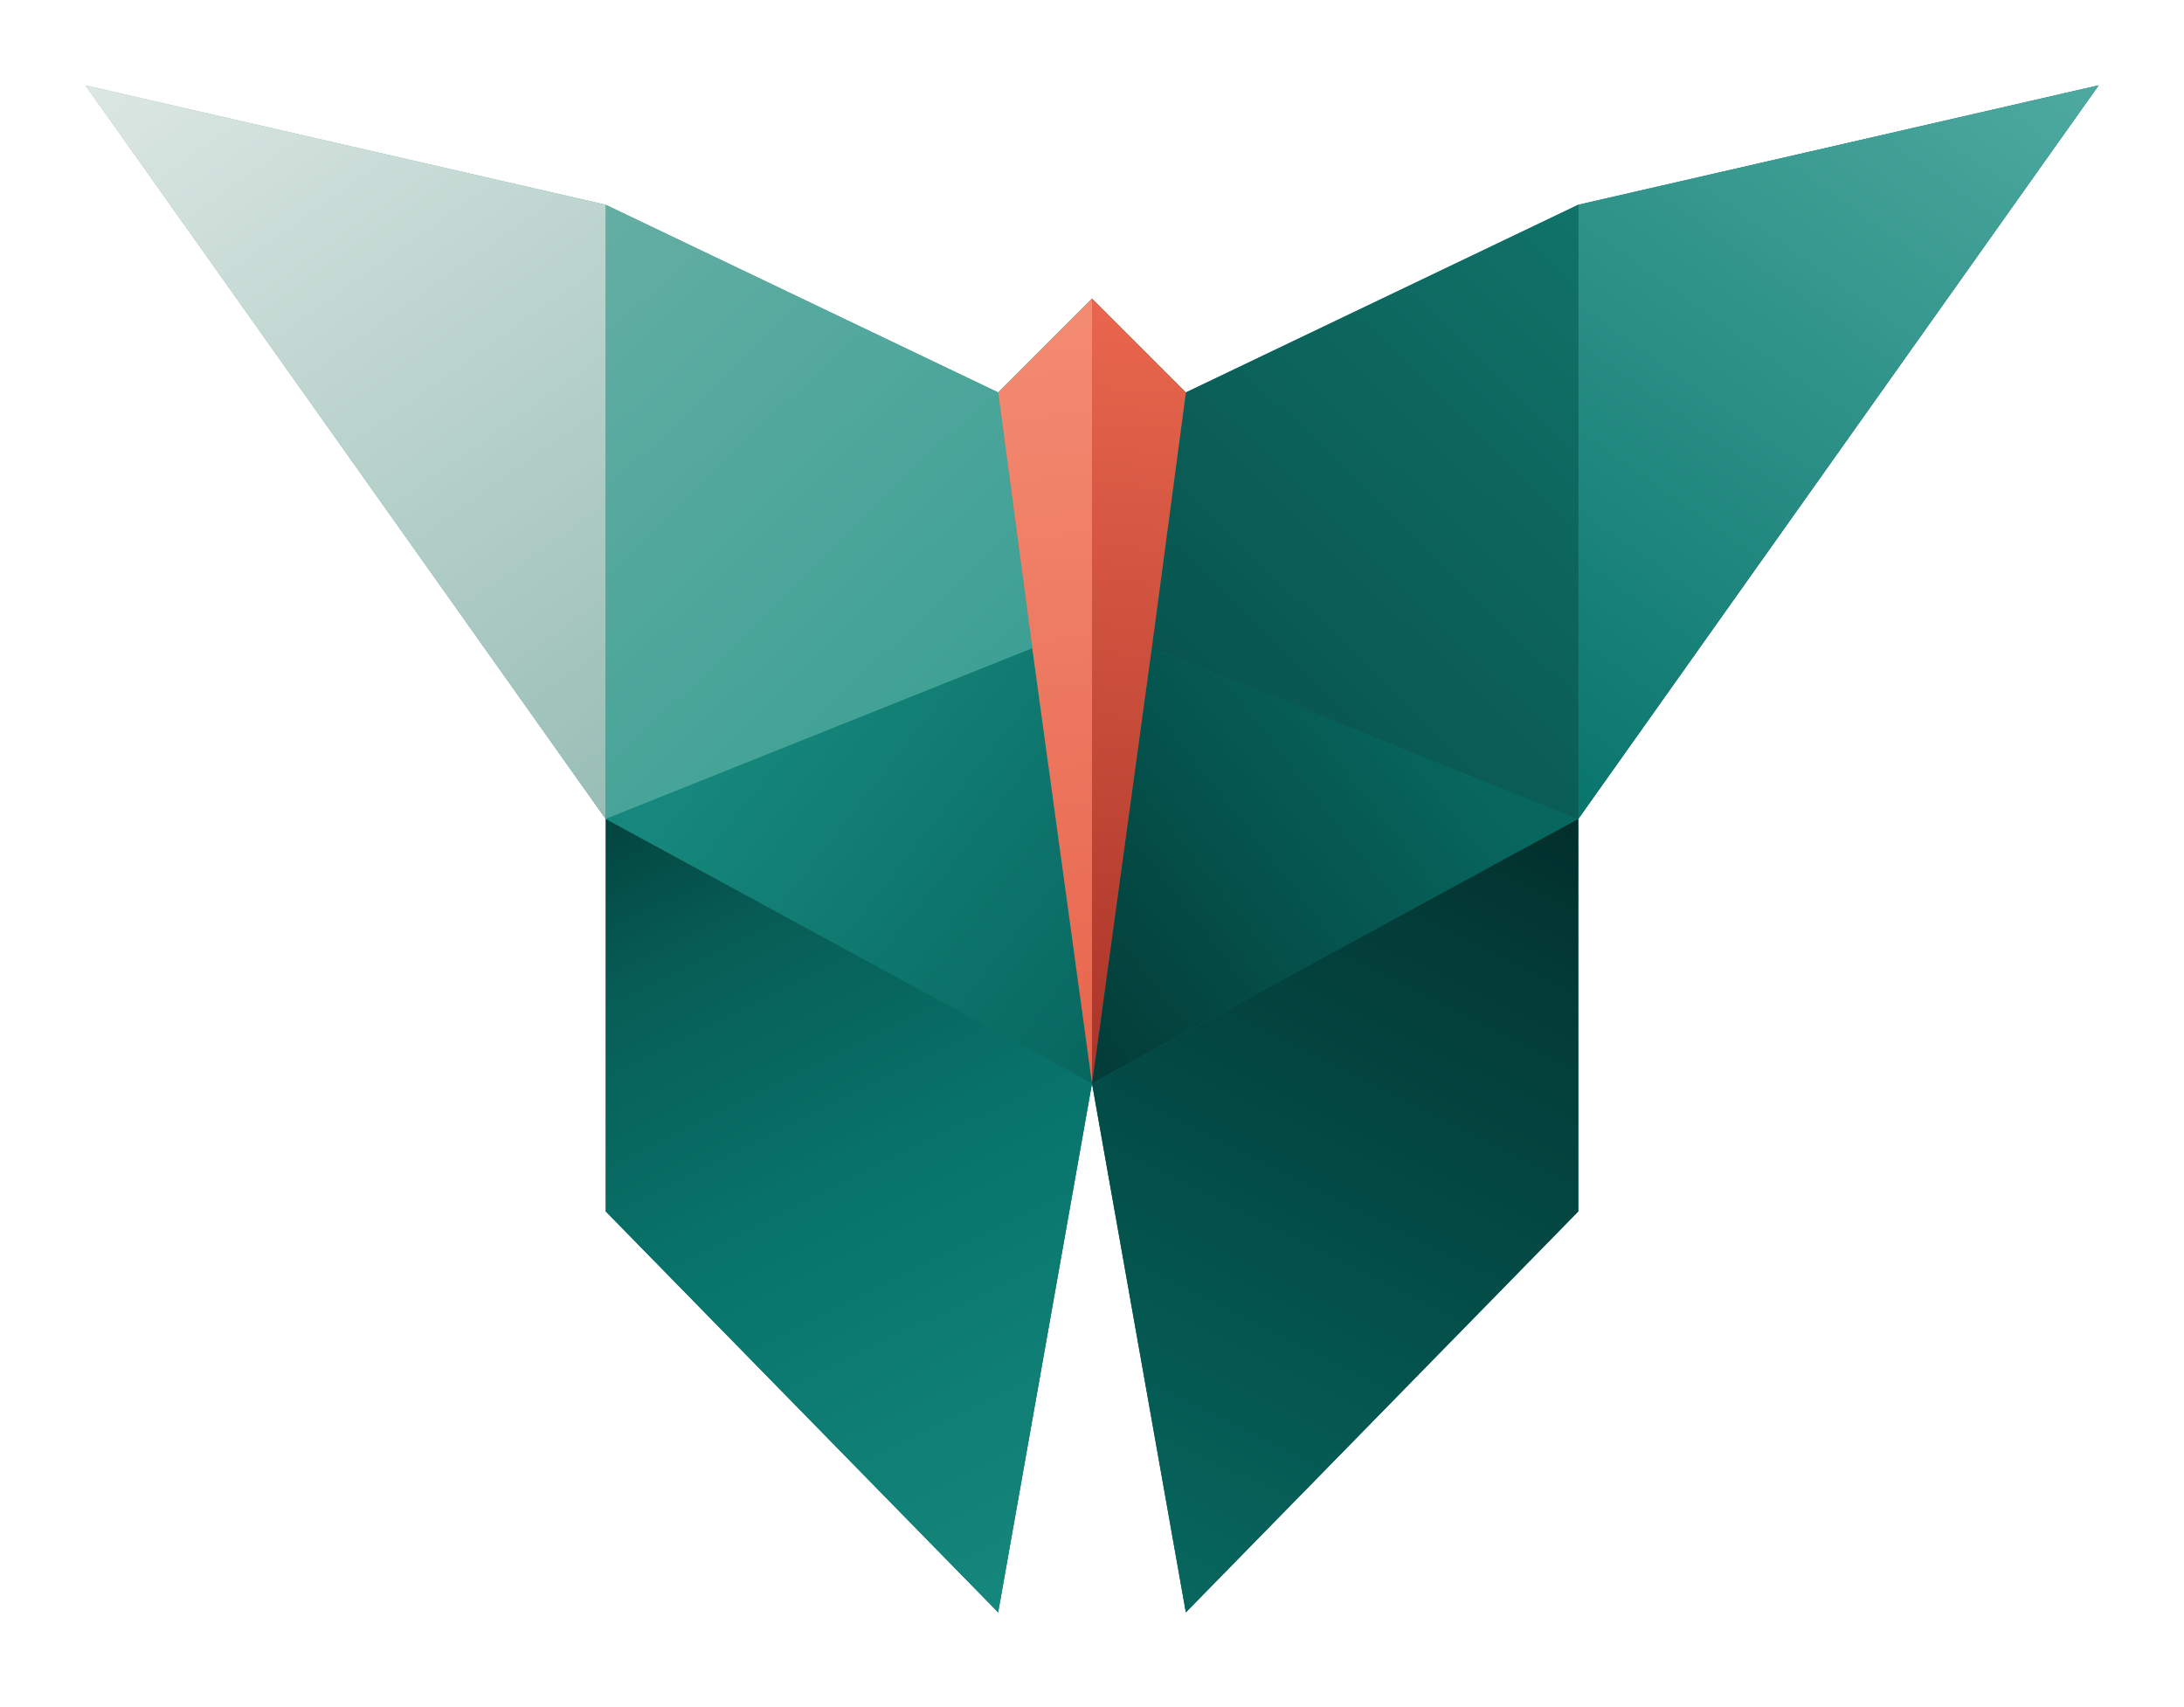
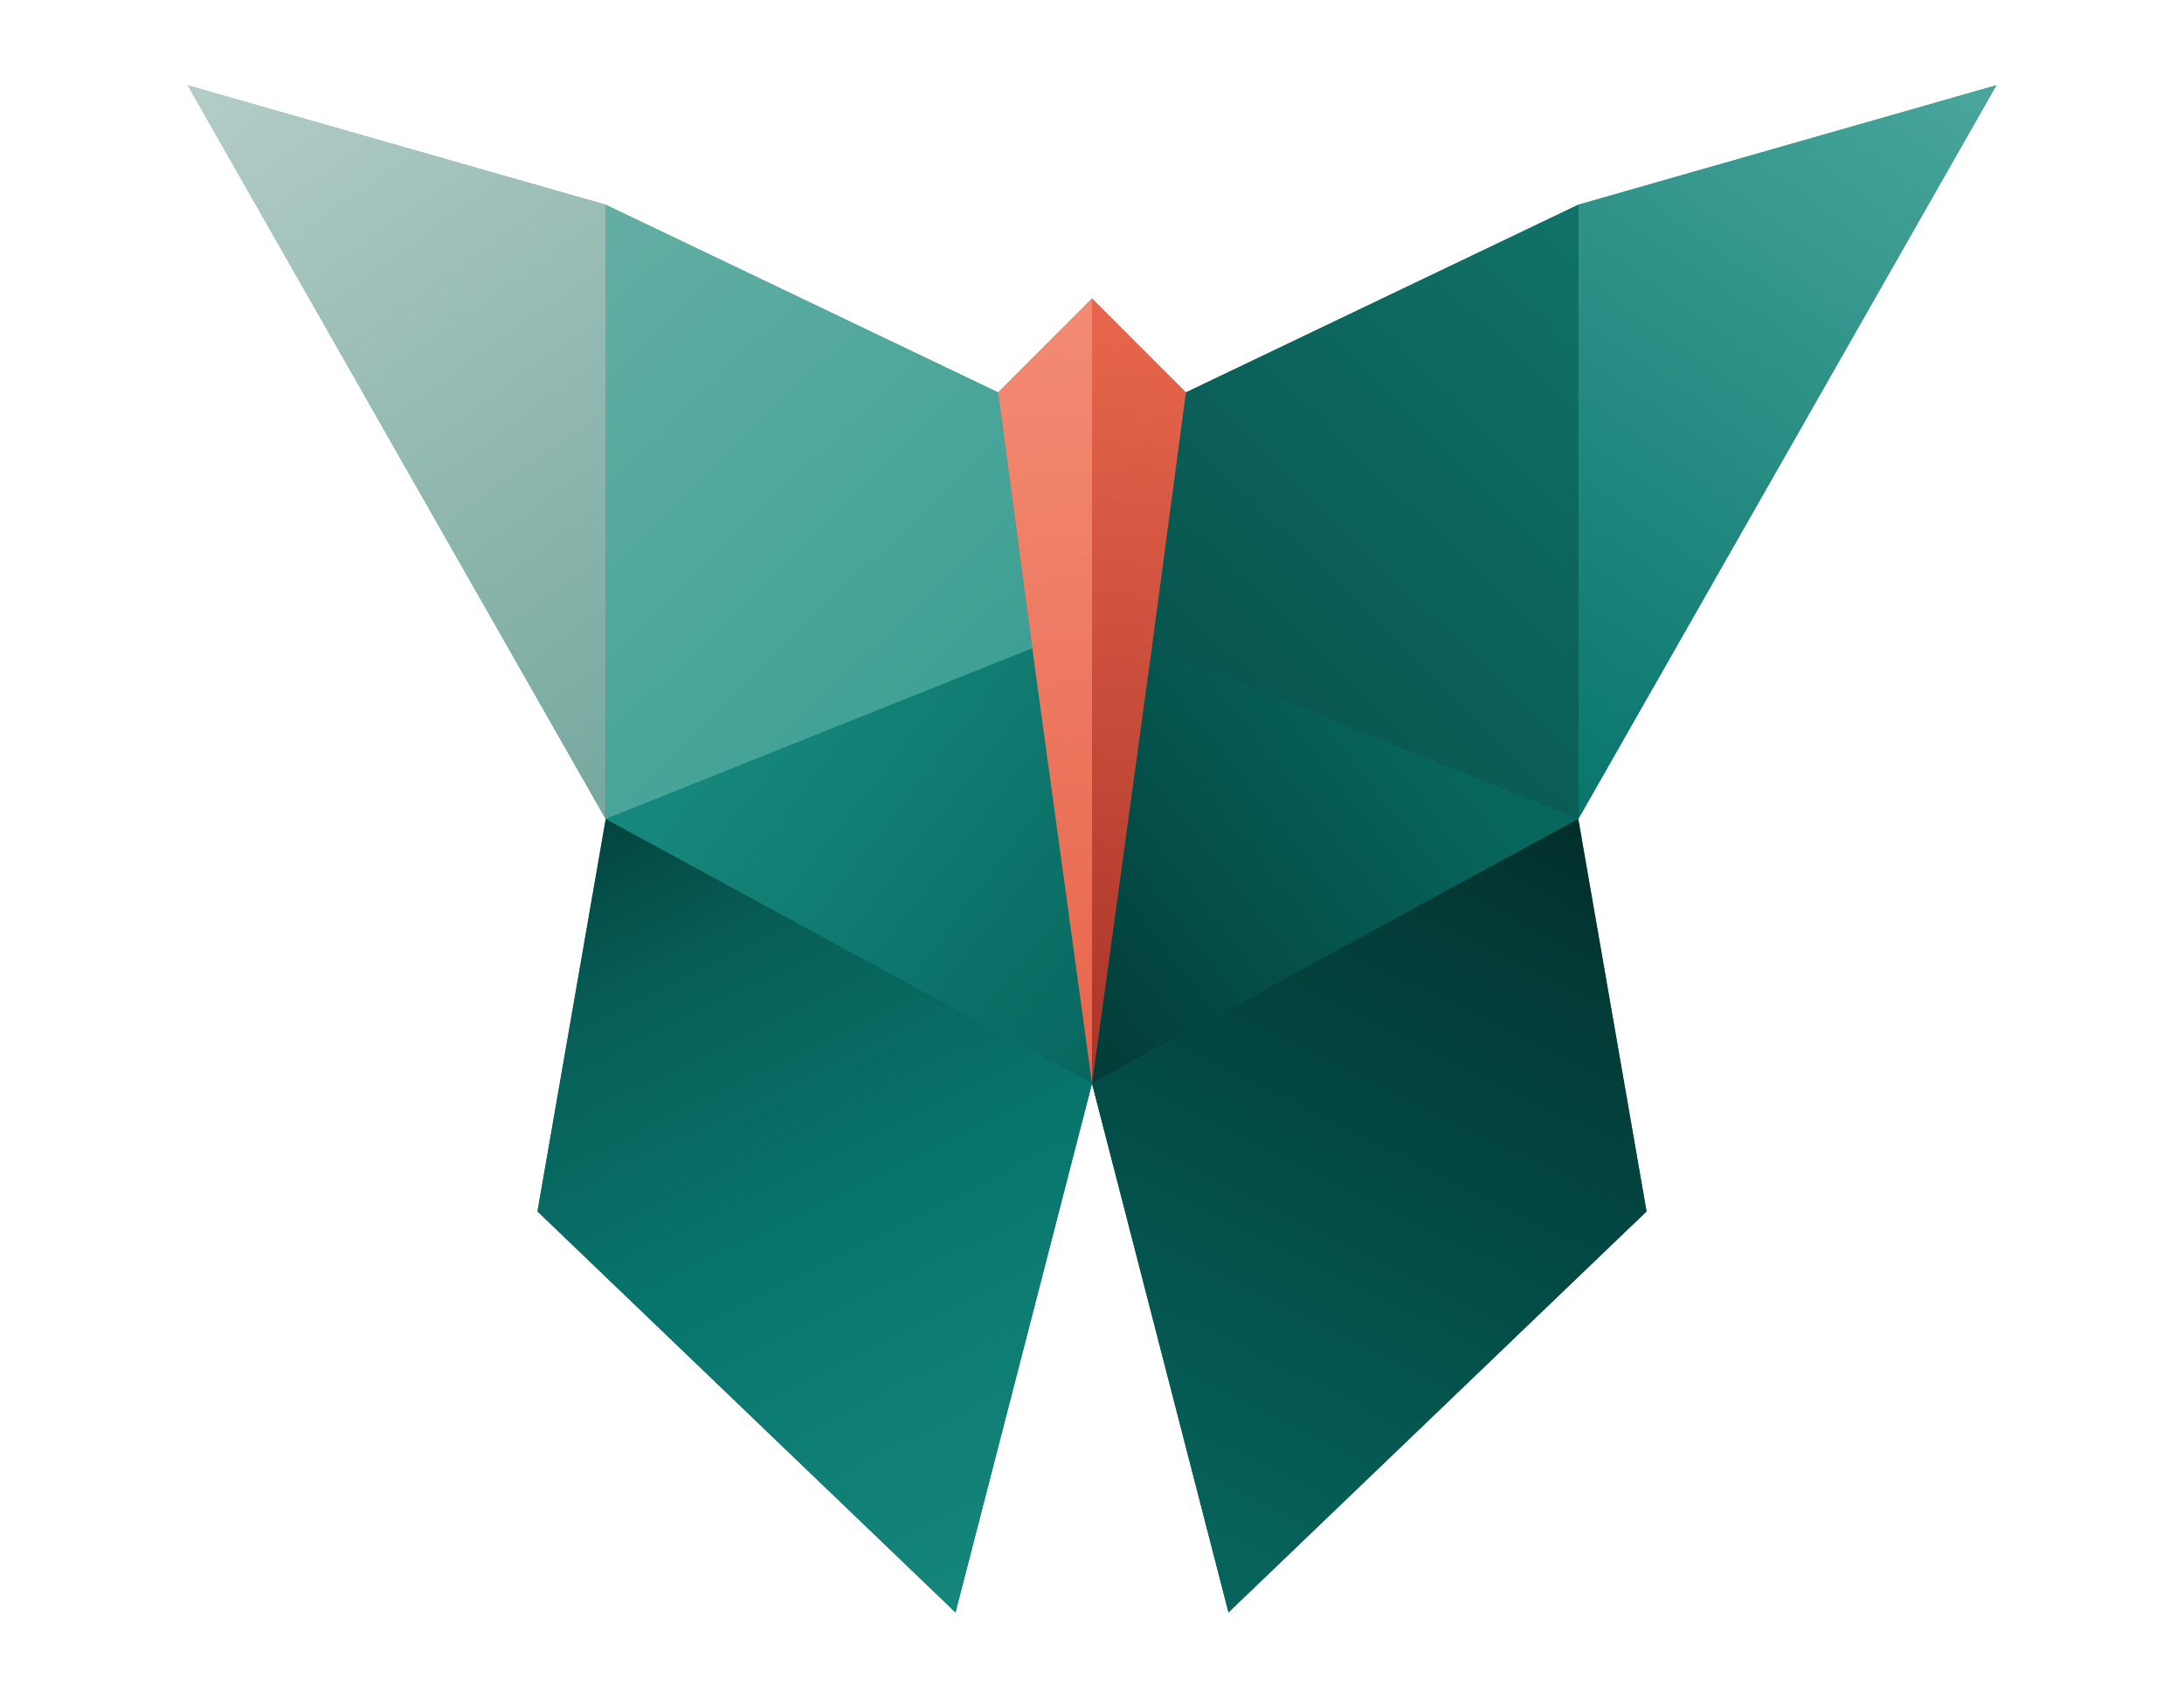
<svg xmlns="http://www.w3.org/2000/svg" viewBox="0 0 256 200" role="img" aria-labelledby="title description">
  <defs>
    <clipPath id="silhouette">
-       <path d="M10 10 L71 24 L117 46 L128 35 L139 46 L185 24 L246 10 L185 96 L185 142 L139 189 L128 127 L117 189 L71 142 L71 96 Z" />
+       <path d="M22 10 L71 24 L117 46 L128 35 L139 46 L185 24 L234 10 L185 96 L193 142 L144 189 L128 127 L112 189 L63 142 L71 96 Z" />
    </clipPath>
    <linearGradient id="silhouette-base" x1="18" y1="8" x2="238" y2="190" gradientUnits="userSpaceOnUse">
      <stop stop-color="#98beb6" />
      <stop offset=".48" stop-color="#08756c" />
      <stop offset="1" stop-color="#03443f" />
    </linearGradient>
    <linearGradient id="upper-left" x1="14" y1="10" x2="128" y2="127" gradientUnits="userSpaceOnUse">
      <stop stop-color="#7fb8af" />
      <stop offset="1" stop-color="#27988b" />
    </linearGradient>
    <linearGradient id="upper-left-outer" x1="10" y1="10" x2="71" y2="96" gradientUnits="userSpaceOnUse">
-       <stop stop-color="#dce7e3" />
-       <stop offset="1" stop-color="#98beb6" />
+       <stop stop-color="#b8cfca" />
+       <stop offset="1" stop-color="#75a89e" />
    </linearGradient>
    <linearGradient id="upper-right" x1="242" y1="10" x2="128" y2="127" gradientUnits="userSpaceOnUse">
      <stop stop-color="#16877c" />
      <stop offset="1" stop-color="#03443f" />
    </linearGradient>
    <linearGradient id="upper-right-outer" x1="246" y1="10" x2="185" y2="96" gradientUnits="userSpaceOnUse">
      <stop stop-color="#4eaaa0" />
      <stop offset="1" stop-color="#08756c" />
    </linearGradient>
    <linearGradient id="shoulder-left" x1="82" y1="91" x2="128" y2="127" gradientUnits="userSpaceOnUse">
      <stop stop-color="#16877c" />
      <stop offset="1" stop-color="#07675f" />
    </linearGradient>
    <linearGradient id="shoulder-right" x1="174" y1="91" x2="128" y2="127" gradientUnits="userSpaceOnUse">
      <stop stop-color="#07675f" />
      <stop offset="1" stop-color="#033b37" />
    </linearGradient>
    <linearGradient id="center-left" x1="120" y1="38" x2="128" y2="127" gradientUnits="userSpaceOnUse">
      <stop stop-color="#f38a72" />
      <stop offset="1" stop-color="#e7654c" />
    </linearGradient>
    <linearGradient id="center-right" x1="136" y1="38" x2="128" y2="127" gradientUnits="userSpaceOnUse">
      <stop stop-color="#e7654c" />
      <stop offset="1" stop-color="#a93428" />
    </linearGradient>
    <linearGradient id="lower-left" x1="71" y1="96" x2="117" y2="189" gradientUnits="userSpaceOnUse">
      <stop stop-color="#03443f" />
      <stop offset=".18" stop-color="#075d56" />
      <stop offset=".52" stop-color="#08756c" />
      <stop offset="1" stop-color="#16877c" />
    </linearGradient>
    <linearGradient id="lower-right" x1="185" y1="96" x2="139" y2="189" gradientUnits="userSpaceOnUse">
      <stop stop-color="#022e2b" />
      <stop offset=".18" stop-color="#033b37" />
      <stop offset=".52" stop-color="#034c47" />
      <stop offset="1" stop-color="#07675f" />
    </linearGradient>
  </defs>
-   <path d="M10 10 L71 24 L117 46 L128 35 L139 46 L185 24 L246 10 L185 96 L185 142 L139 189 L128 127 L117 189 L71 142 L71 96 Z" fill="url(#silhouette-base)" />
+   <path d="M22 10 L71 24 L117 46 L128 35 L139 46 L185 24 L234 10 L185 96 L193 142 L144 189 L128 127 L112 189 L63 142 L71 96 Z" fill="url(#silhouette-base)" />
  <g clip-path="url(#silhouette)">
-     <path d="M10 10 L71 24 L71 96 Z" fill="url(#upper-left-outer)" />
+     <path d="M22 10 L71 24 L71 96 Z" fill="url(#upper-left-outer)" />
    <path d="M71 24 L117 46 L121 76 L71 96 Z" fill="url(#upper-left)" />
-     <path d="M246 10 L185 24 L185 96 Z" fill="url(#upper-right-outer)" />
+     <path d="M234 10 L185 24 L185 96 Z" fill="url(#upper-right-outer)" />
    <path d="M185 24 L139 46 L135 76 L185 96 Z" fill="url(#upper-right)" />
    <path d="M71 96 L121 76 L128 127 Z" fill="url(#shoulder-left)" />
    <path d="M185 96 L135 76 L128 127 Z" fill="url(#shoulder-right)" />
    <path d="M117 46 L128 31 L128 127 L121 76 Z" fill="url(#center-left)" />
    <path d="M139 46 L128 31 L128 127 L135 76 Z" fill="url(#center-right)" />
-     <path d="M71 96 L128 127 L117 189 L71 142 Z" fill="url(#lower-left)" />
-     <path d="M185 96 L128 127 L139 189 L185 142 Z" fill="url(#lower-right)" />
+     <path d="M71 96 L128 127 L112 189 L63 142 Z" fill="url(#lower-left)" />
+     <path d="M185 96 L128 127 L144 189 L193 142 Z" fill="url(#lower-right)" />
  </g>
</svg>
